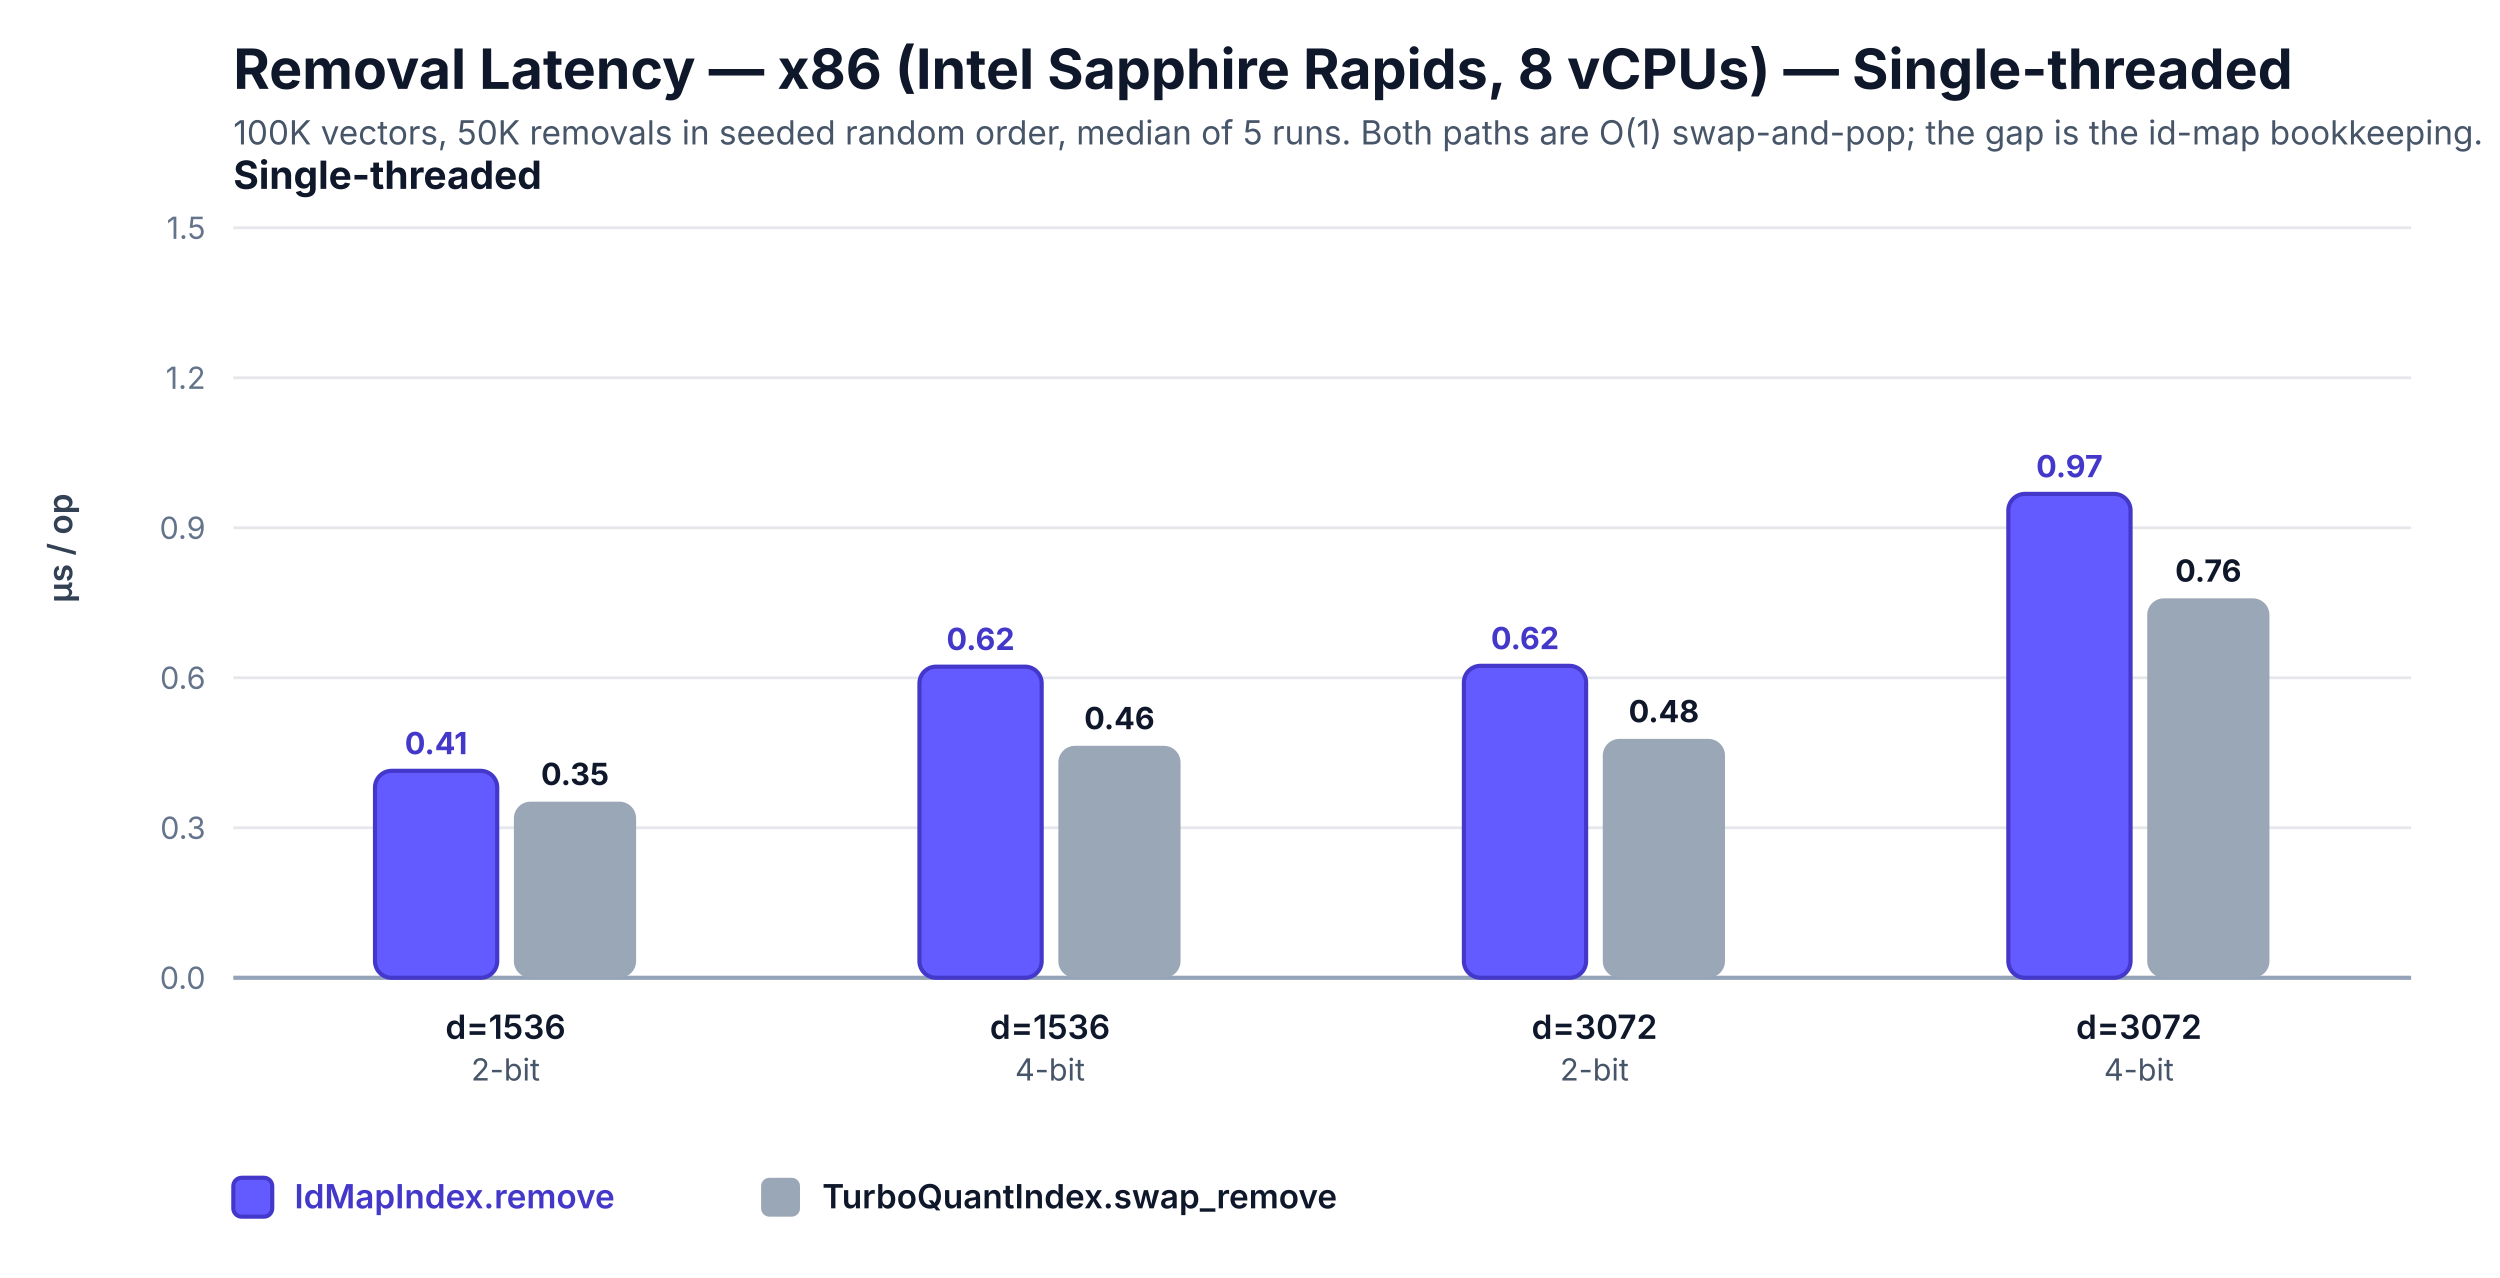
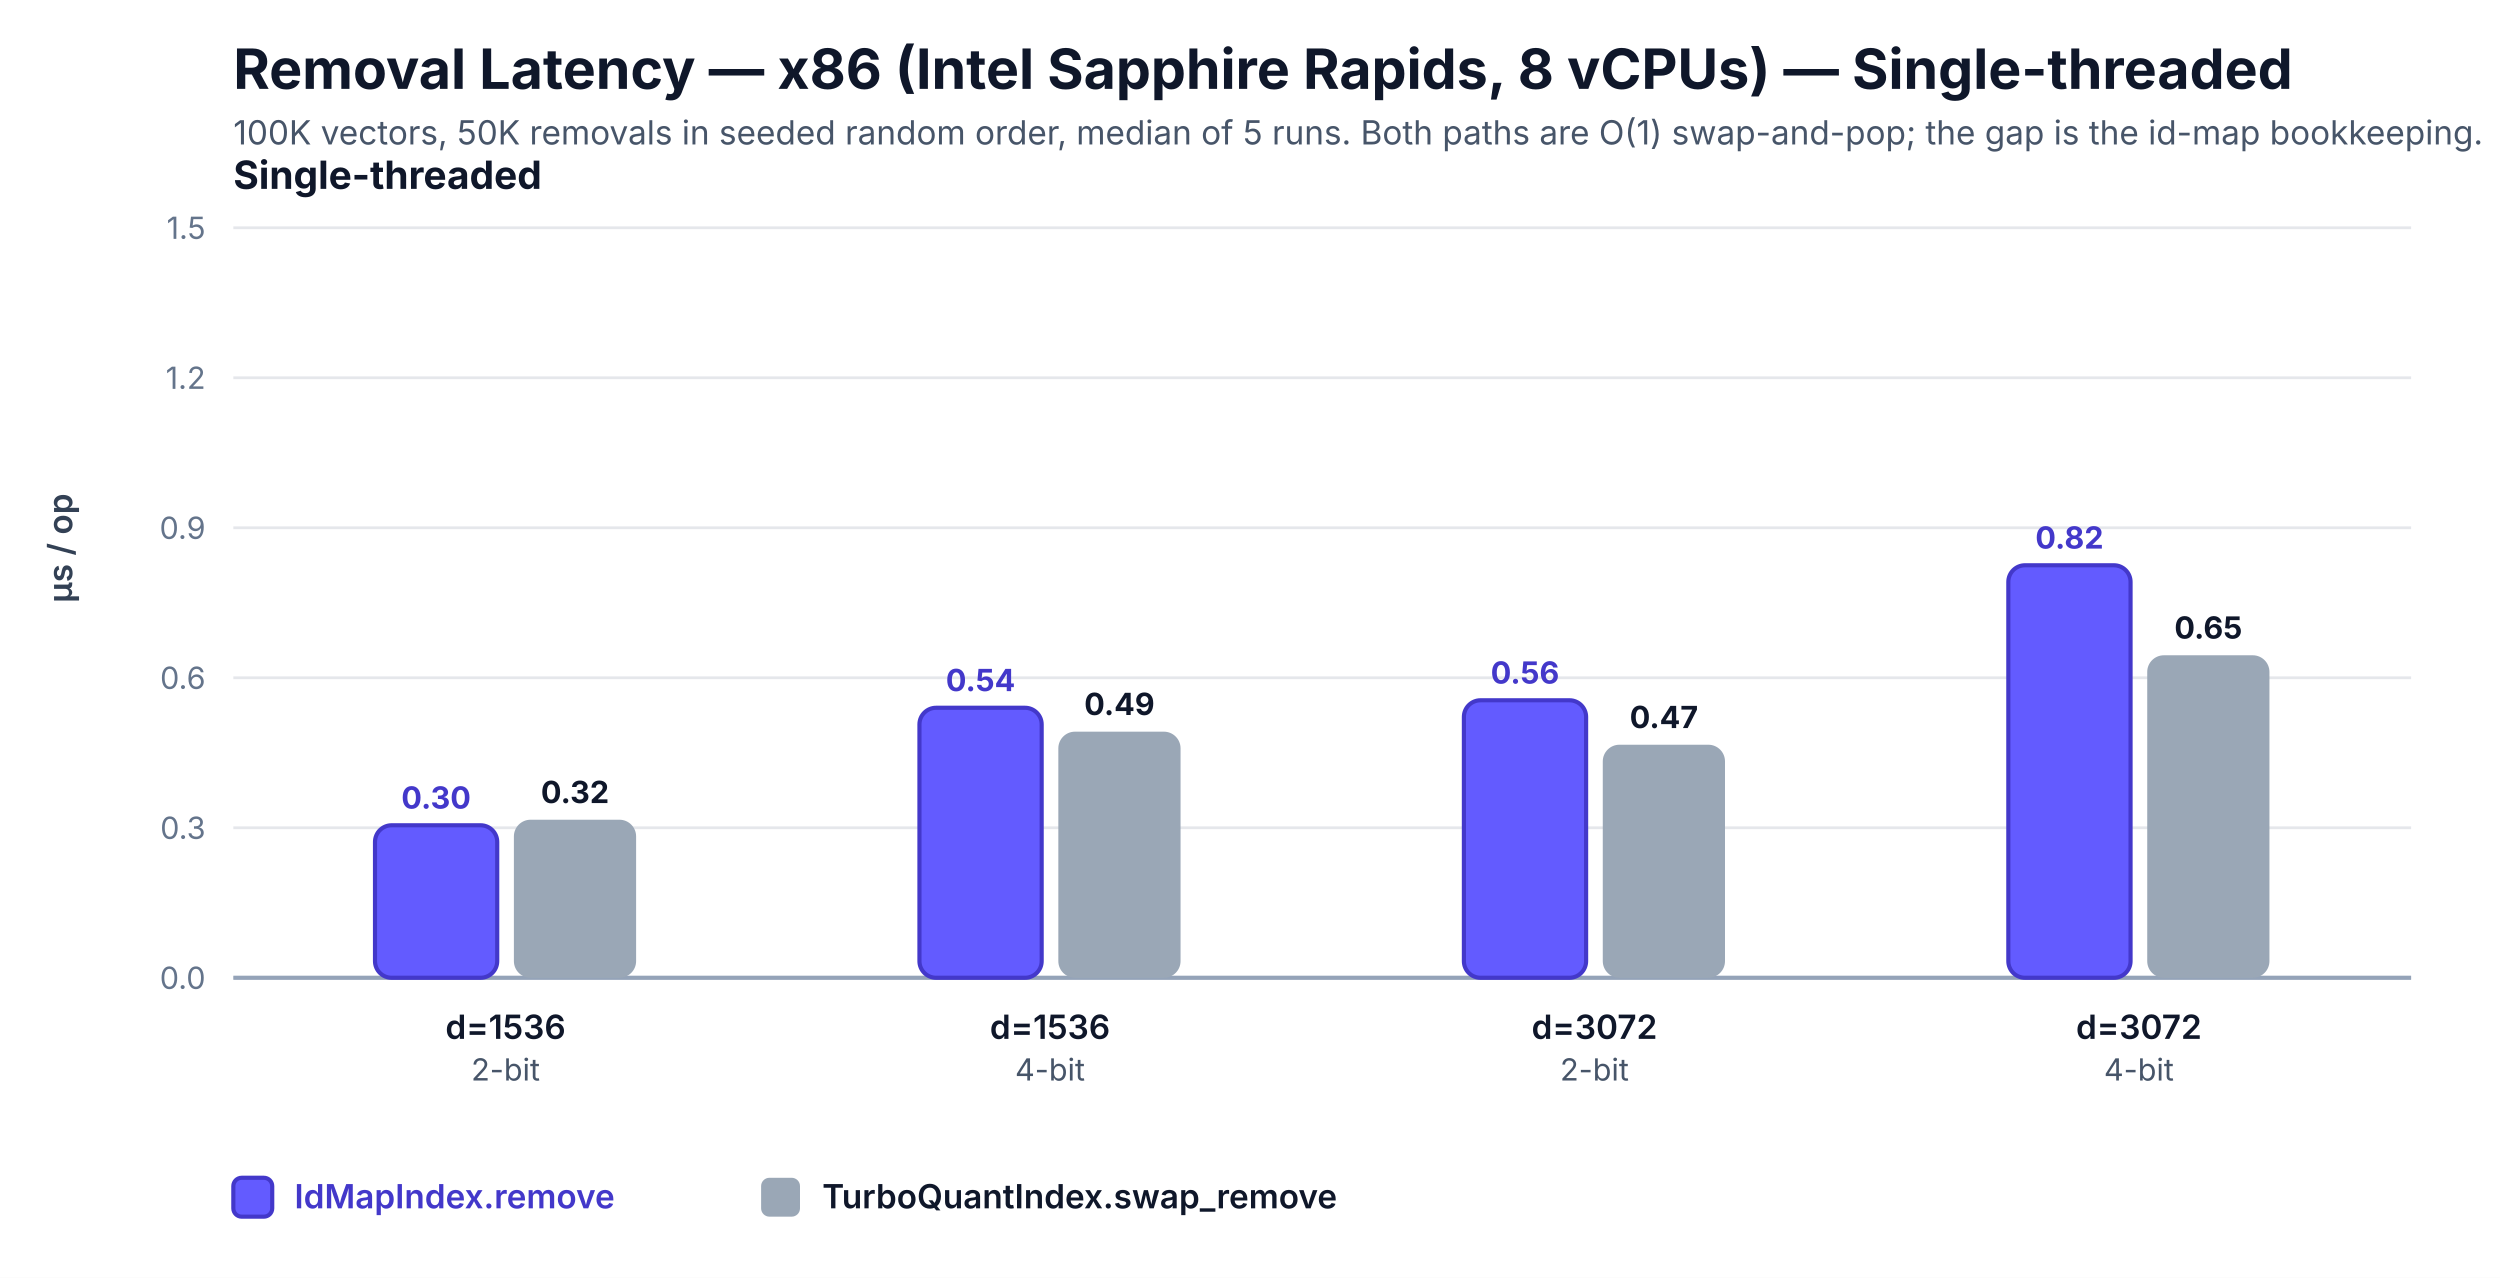
<svg xmlns="http://www.w3.org/2000/svg" width="900" height="460" viewBox="0 0 900 460" role="img" aria-label="Removal Latency — x86 (Intel Sapphire Rapids, 8 vCPUs) — Single-threaded">
  <style>
  .title { font: 700 20px -apple-system, BlinkMacSystemFont, "Segoe UI", sans-serif; fill: #0f172a; }
  .subtitle { font: 400 12px -apple-system, BlinkMacSystemFont, "Segoe UI", sans-serif; fill: #475569; }
  .panel { font: 700 14px -apple-system, BlinkMacSystemFont, "Segoe UI", sans-serif; fill: #0f172a; }
  .label { font: 600 12px -apple-system, BlinkMacSystemFont, "Segoe UI", sans-serif; fill: #0f172a; }
  .secondary { font: 400 11px -apple-system, BlinkMacSystemFont, "Segoe UI", sans-serif; fill: #475569; }
  .tick { font: 400 11px -apple-system, BlinkMacSystemFont, "Segoe UI", sans-serif; fill: #64748b; }
  .value { font: 700 11px -apple-system, BlinkMacSystemFont, "Segoe UI", sans-serif; fill: #0f172a; }
  .value-accent { font: 700 11px -apple-system, BlinkMacSystemFont, "Segoe UI", sans-serif; fill: #4338ca; }
  .axis { font: 600 12px -apple-system, BlinkMacSystemFont, "Segoe UI", sans-serif; fill: #334155; }
  .legend { font: 600 12px -apple-system, BlinkMacSystemFont, "Segoe UI", sans-serif; fill: #0f172a; }
</style>
  <rect width="100%" height="100%" fill="#ffffff" />
  <text x="84" y="32" class="title">Removal Latency — x86 (Intel Sapphire Rapids, 8 vCPUs) — Single-threaded</text>
  <text x="84" y="52" class="subtitle">100K vectors, 50K removals in seeded random order, median of 5 runs. Both paths are O(1) swap-and-pop; the gap is the id-map bookkeeping.</text>
  <line x1="84" y1="352.0" x2="868" y2="352.0" stroke="#e5e7eb" stroke-width="1" />
  <text x="74" y="356.0" text-anchor="end" class="tick">0.0</text>
  <line x1="84" y1="298.0" x2="868" y2="298.0" stroke="#e5e7eb" stroke-width="1" />
  <text x="74" y="302.0" text-anchor="end" class="tick">0.3</text>
  <line x1="84" y1="244.0" x2="868" y2="244.0" stroke="#e5e7eb" stroke-width="1" />
  <text x="74" y="248.0" text-anchor="end" class="tick">0.6</text>
  <line x1="84" y1="190.0" x2="868" y2="190.0" stroke="#e5e7eb" stroke-width="1" />
  <text x="74" y="194.0" text-anchor="end" class="tick">0.9</text>
  <line x1="84" y1="136.0" x2="868" y2="136.0" stroke="#e5e7eb" stroke-width="1" />
  <text x="74" y="140.0" text-anchor="end" class="tick">1.2</text>
  <line x1="84" y1="82.0" x2="868" y2="82.0" stroke="#e5e7eb" stroke-width="1" />
  <text x="74" y="86.0" text-anchor="end" class="tick">1.5</text>
  <line x1="84" y1="352.0" x2="868" y2="352.0" stroke="#94a3b8" stroke-width="1.5" />
  <text x="84" y="68" class="panel">Single-threaded</text>
-   <rect x="135.0" y="277.5" width="44" height="74.5" rx="6" fill="#635bff" stroke="#4338ca" stroke-width="1.5" />
-   <rect x="185.0" y="288.6" width="44" height="63.4" rx="6" fill="#9aa7b6" />
-   <text x="157.0" y="271.5" text-anchor="middle" class="value-accent">0.41</text>
-   <text x="207.0" y="282.6" text-anchor="middle" class="value">0.35</text>
+   <rect x="135.0" y="297.1" width="44" height="54.9" rx="6" fill="#635bff" stroke="#4338ca" stroke-width="1.5" />
+   <rect x="185.0" y="295.1" width="44" height="56.9" rx="6" fill="#9aa7b6" />
+   <text x="157.0" y="291.1" text-anchor="middle" class="value-accent">0.30</text>
+   <text x="207.0" y="289.1" text-anchor="middle" class="value">0.32</text>
  <text x="182.0" y="374" text-anchor="middle" class="label">d=1536</text>
  <text x="182.0" y="389" text-anchor="middle" class="secondary">2-bit</text>
-   <rect x="331.0" y="240.0" width="44" height="112.0" rx="6" fill="#635bff" stroke="#4338ca" stroke-width="1.5" />
-   <rect x="381.0" y="268.5" width="44" height="83.5" rx="6" fill="#9aa7b6" />
-   <text x="353.0" y="234.0" text-anchor="middle" class="value-accent">0.62</text>
-   <text x="403.0" y="262.5" text-anchor="middle" class="value">0.46</text>
+   <rect x="331.0" y="254.8" width="44" height="97.2" rx="6" fill="#635bff" stroke="#4338ca" stroke-width="1.5" />
+   <rect x="381.0" y="263.4" width="44" height="88.6" rx="6" fill="#9aa7b6" />
+   <text x="353.0" y="248.8" text-anchor="middle" class="value-accent">0.54</text>
+   <text x="403.0" y="257.4" text-anchor="middle" class="value">0.49</text>
  <text x="378.0" y="374" text-anchor="middle" class="label">d=1536</text>
  <text x="378.0" y="389" text-anchor="middle" class="secondary">4-bit</text>
-   <rect x="527.0" y="239.7" width="44" height="112.3" rx="6" fill="#635bff" stroke="#4338ca" stroke-width="1.5" />
-   <rect x="577.0" y="266.0" width="44" height="86.0" rx="6" fill="#9aa7b6" />
-   <text x="549.0" y="233.7" text-anchor="middle" class="value-accent">0.62</text>
-   <text x="599.0" y="260.0" text-anchor="middle" class="value">0.48</text>
+   <rect x="527.0" y="252.1" width="44" height="99.9" rx="6" fill="#635bff" stroke="#4338ca" stroke-width="1.5" />
+   <rect x="577.0" y="268.1" width="44" height="83.9" rx="6" fill="#9aa7b6" />
+   <text x="549.0" y="246.1" text-anchor="middle" class="value-accent">0.56</text>
+   <text x="599.0" y="262.1" text-anchor="middle" class="value">0.47</text>
  <text x="574.0" y="374" text-anchor="middle" class="label">d=3072</text>
  <text x="574.0" y="389" text-anchor="middle" class="secondary">2-bit</text>
-   <rect x="723.0" y="177.8" width="44" height="174.2" rx="6" fill="#635bff" stroke="#4338ca" stroke-width="1.5" />
-   <rect x="773.0" y="215.4" width="44" height="136.6" rx="6" fill="#9aa7b6" />
-   <text x="745.0" y="171.8" text-anchor="middle" class="value-accent">0.97</text>
-   <text x="795.0" y="209.4" text-anchor="middle" class="value">0.76</text>
+   <rect x="723.0" y="203.5" width="44" height="148.5" rx="6" fill="#635bff" stroke="#4338ca" stroke-width="1.5" />
+   <rect x="773.0" y="235.9" width="44" height="116.1" rx="6" fill="#9aa7b6" />
+   <text x="745.0" y="197.5" text-anchor="middle" class="value-accent">0.82</text>
+   <text x="795.0" y="229.9" text-anchor="middle" class="value">0.65</text>
  <text x="770.0" y="374" text-anchor="middle" class="label">d=3072</text>
  <text x="770.0" y="389" text-anchor="middle" class="secondary">4-bit</text>
  <text x="26" y="217.0" transform="rotate(-90, 26, 217.0)" class="axis">µs / op</text>
  <rect x="84" y="424" width="14" height="14" rx="3" fill="#635bff" stroke="#4338ca" stroke-width="1.5" />
  <text x="106" y="435" class="legend" style="fill: #4338ca;">IdMapIndex.remove</text>
  <rect x="274" y="424" width="14" height="14" rx="3" fill="#9aa7b6" />
  <text x="296" y="435" class="legend">TurboQuantIndex.swap_remove</text>
</svg>
